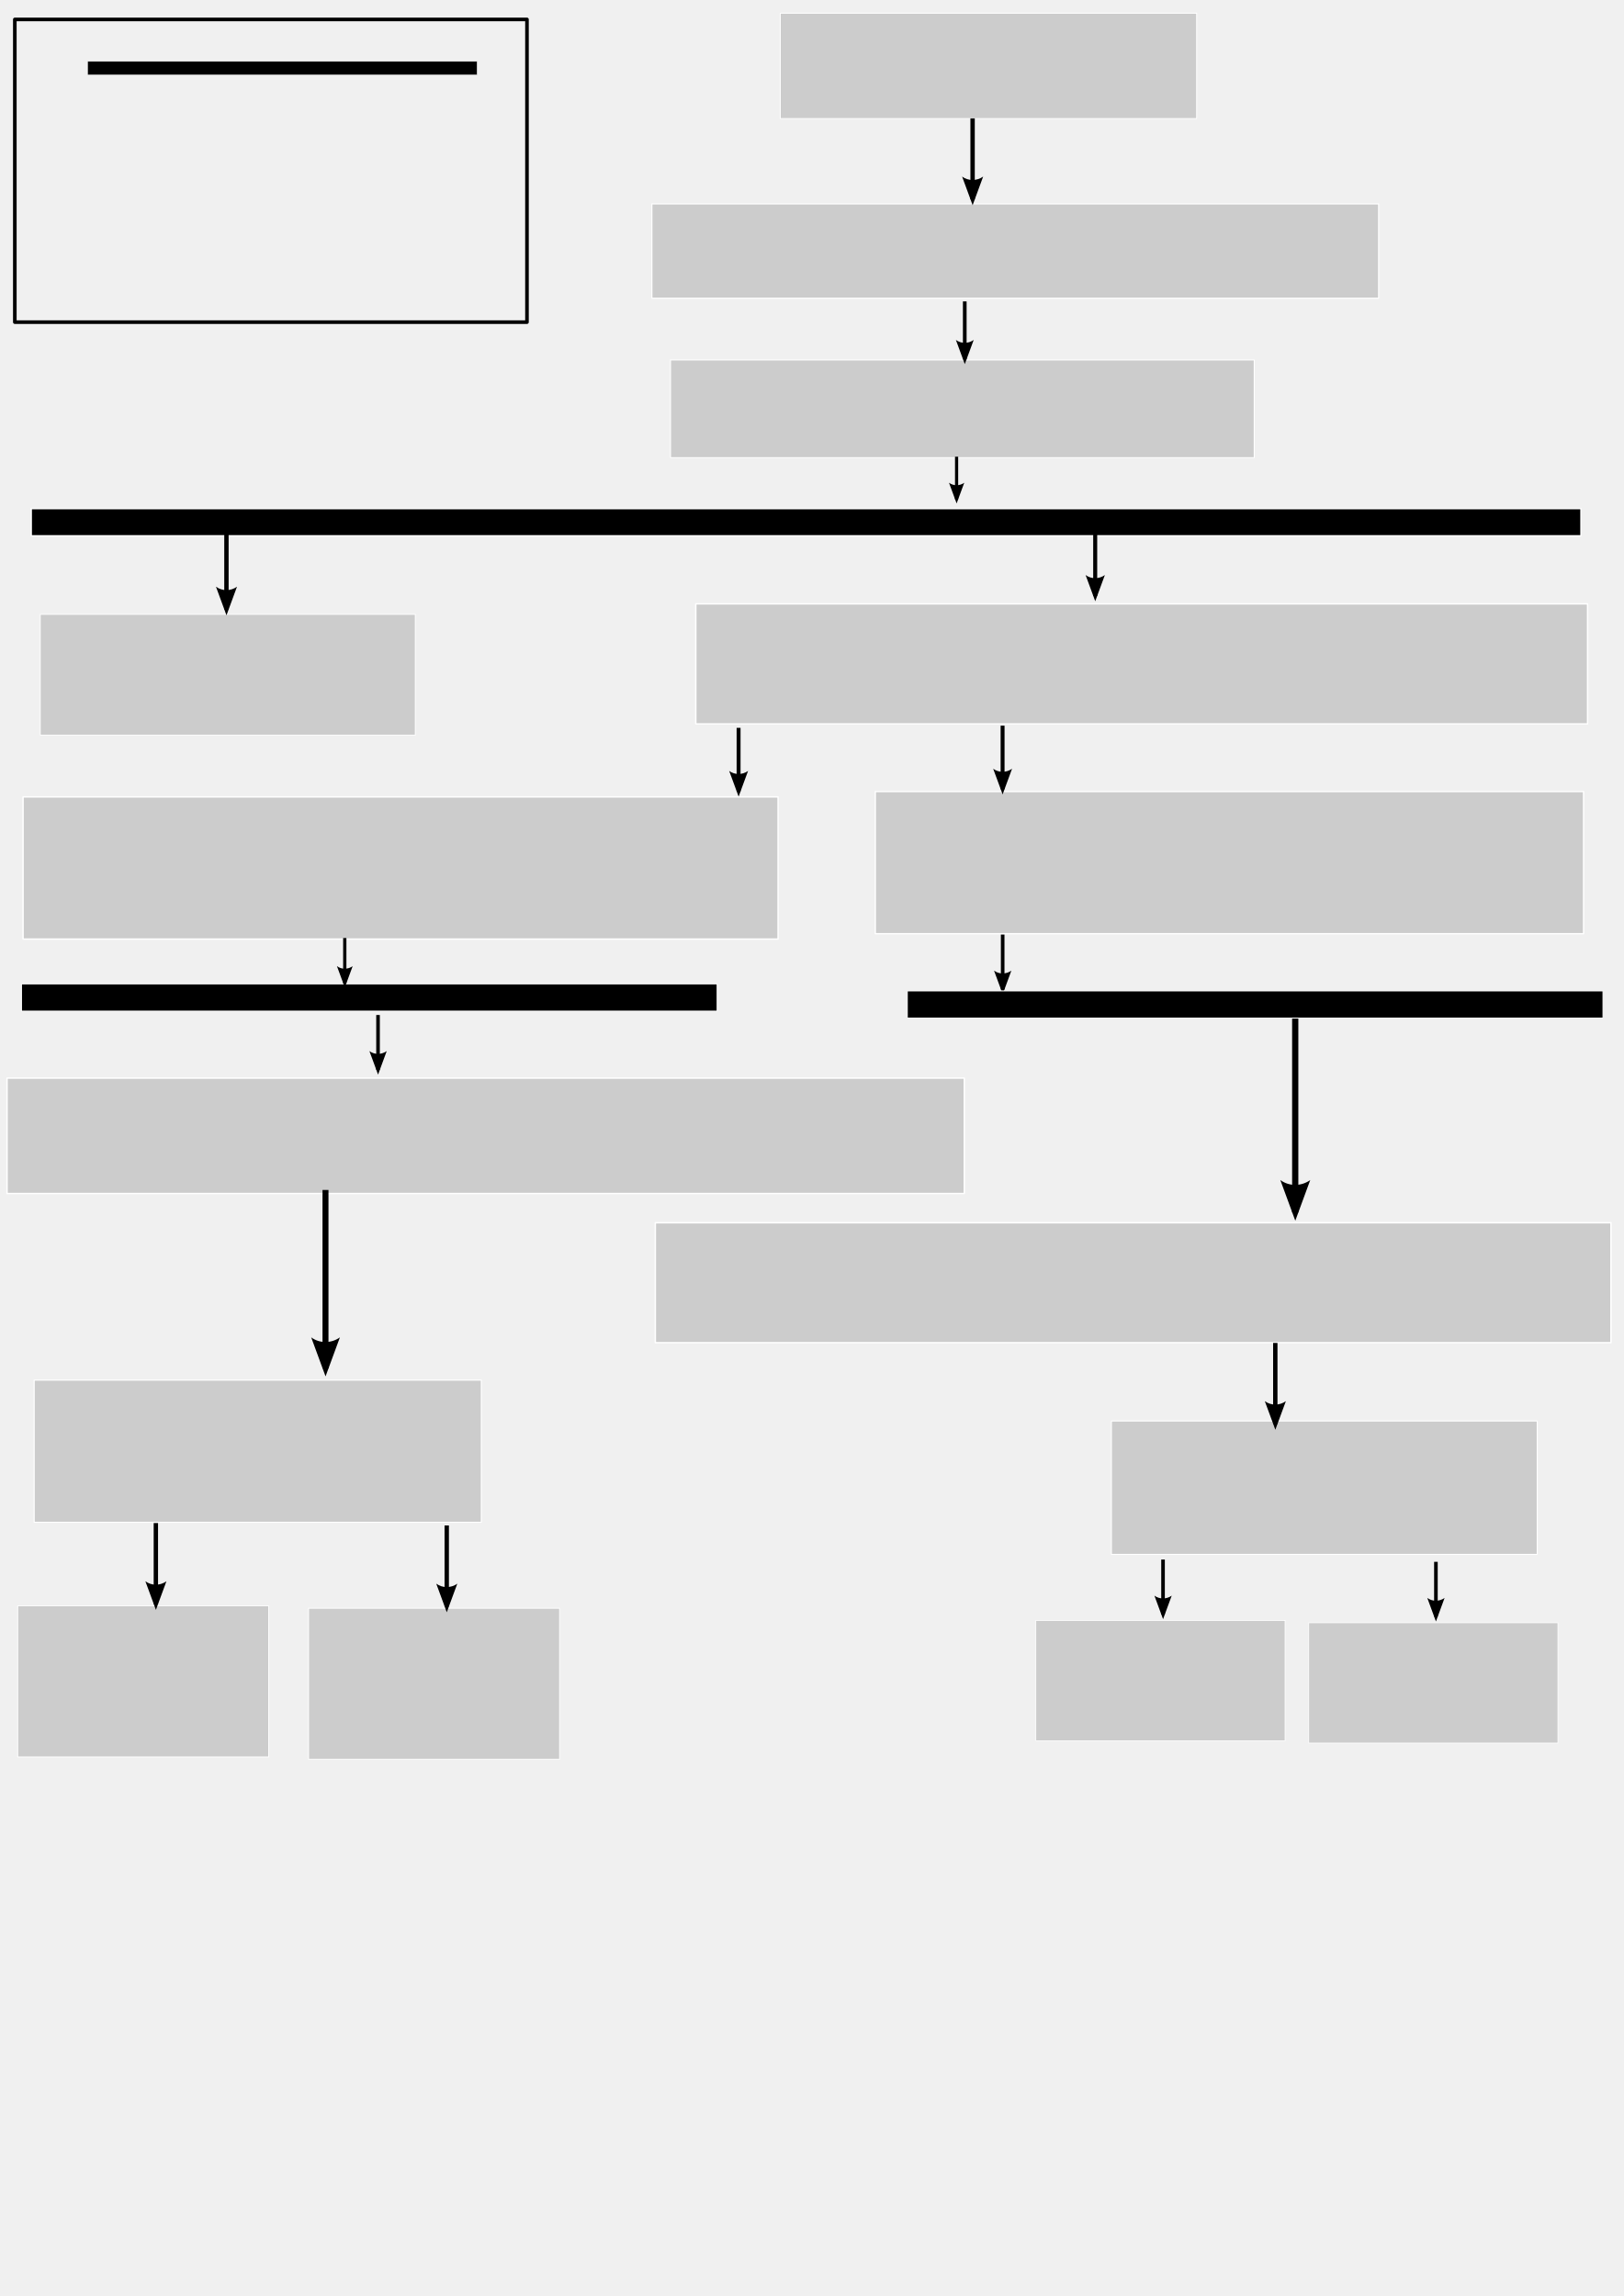
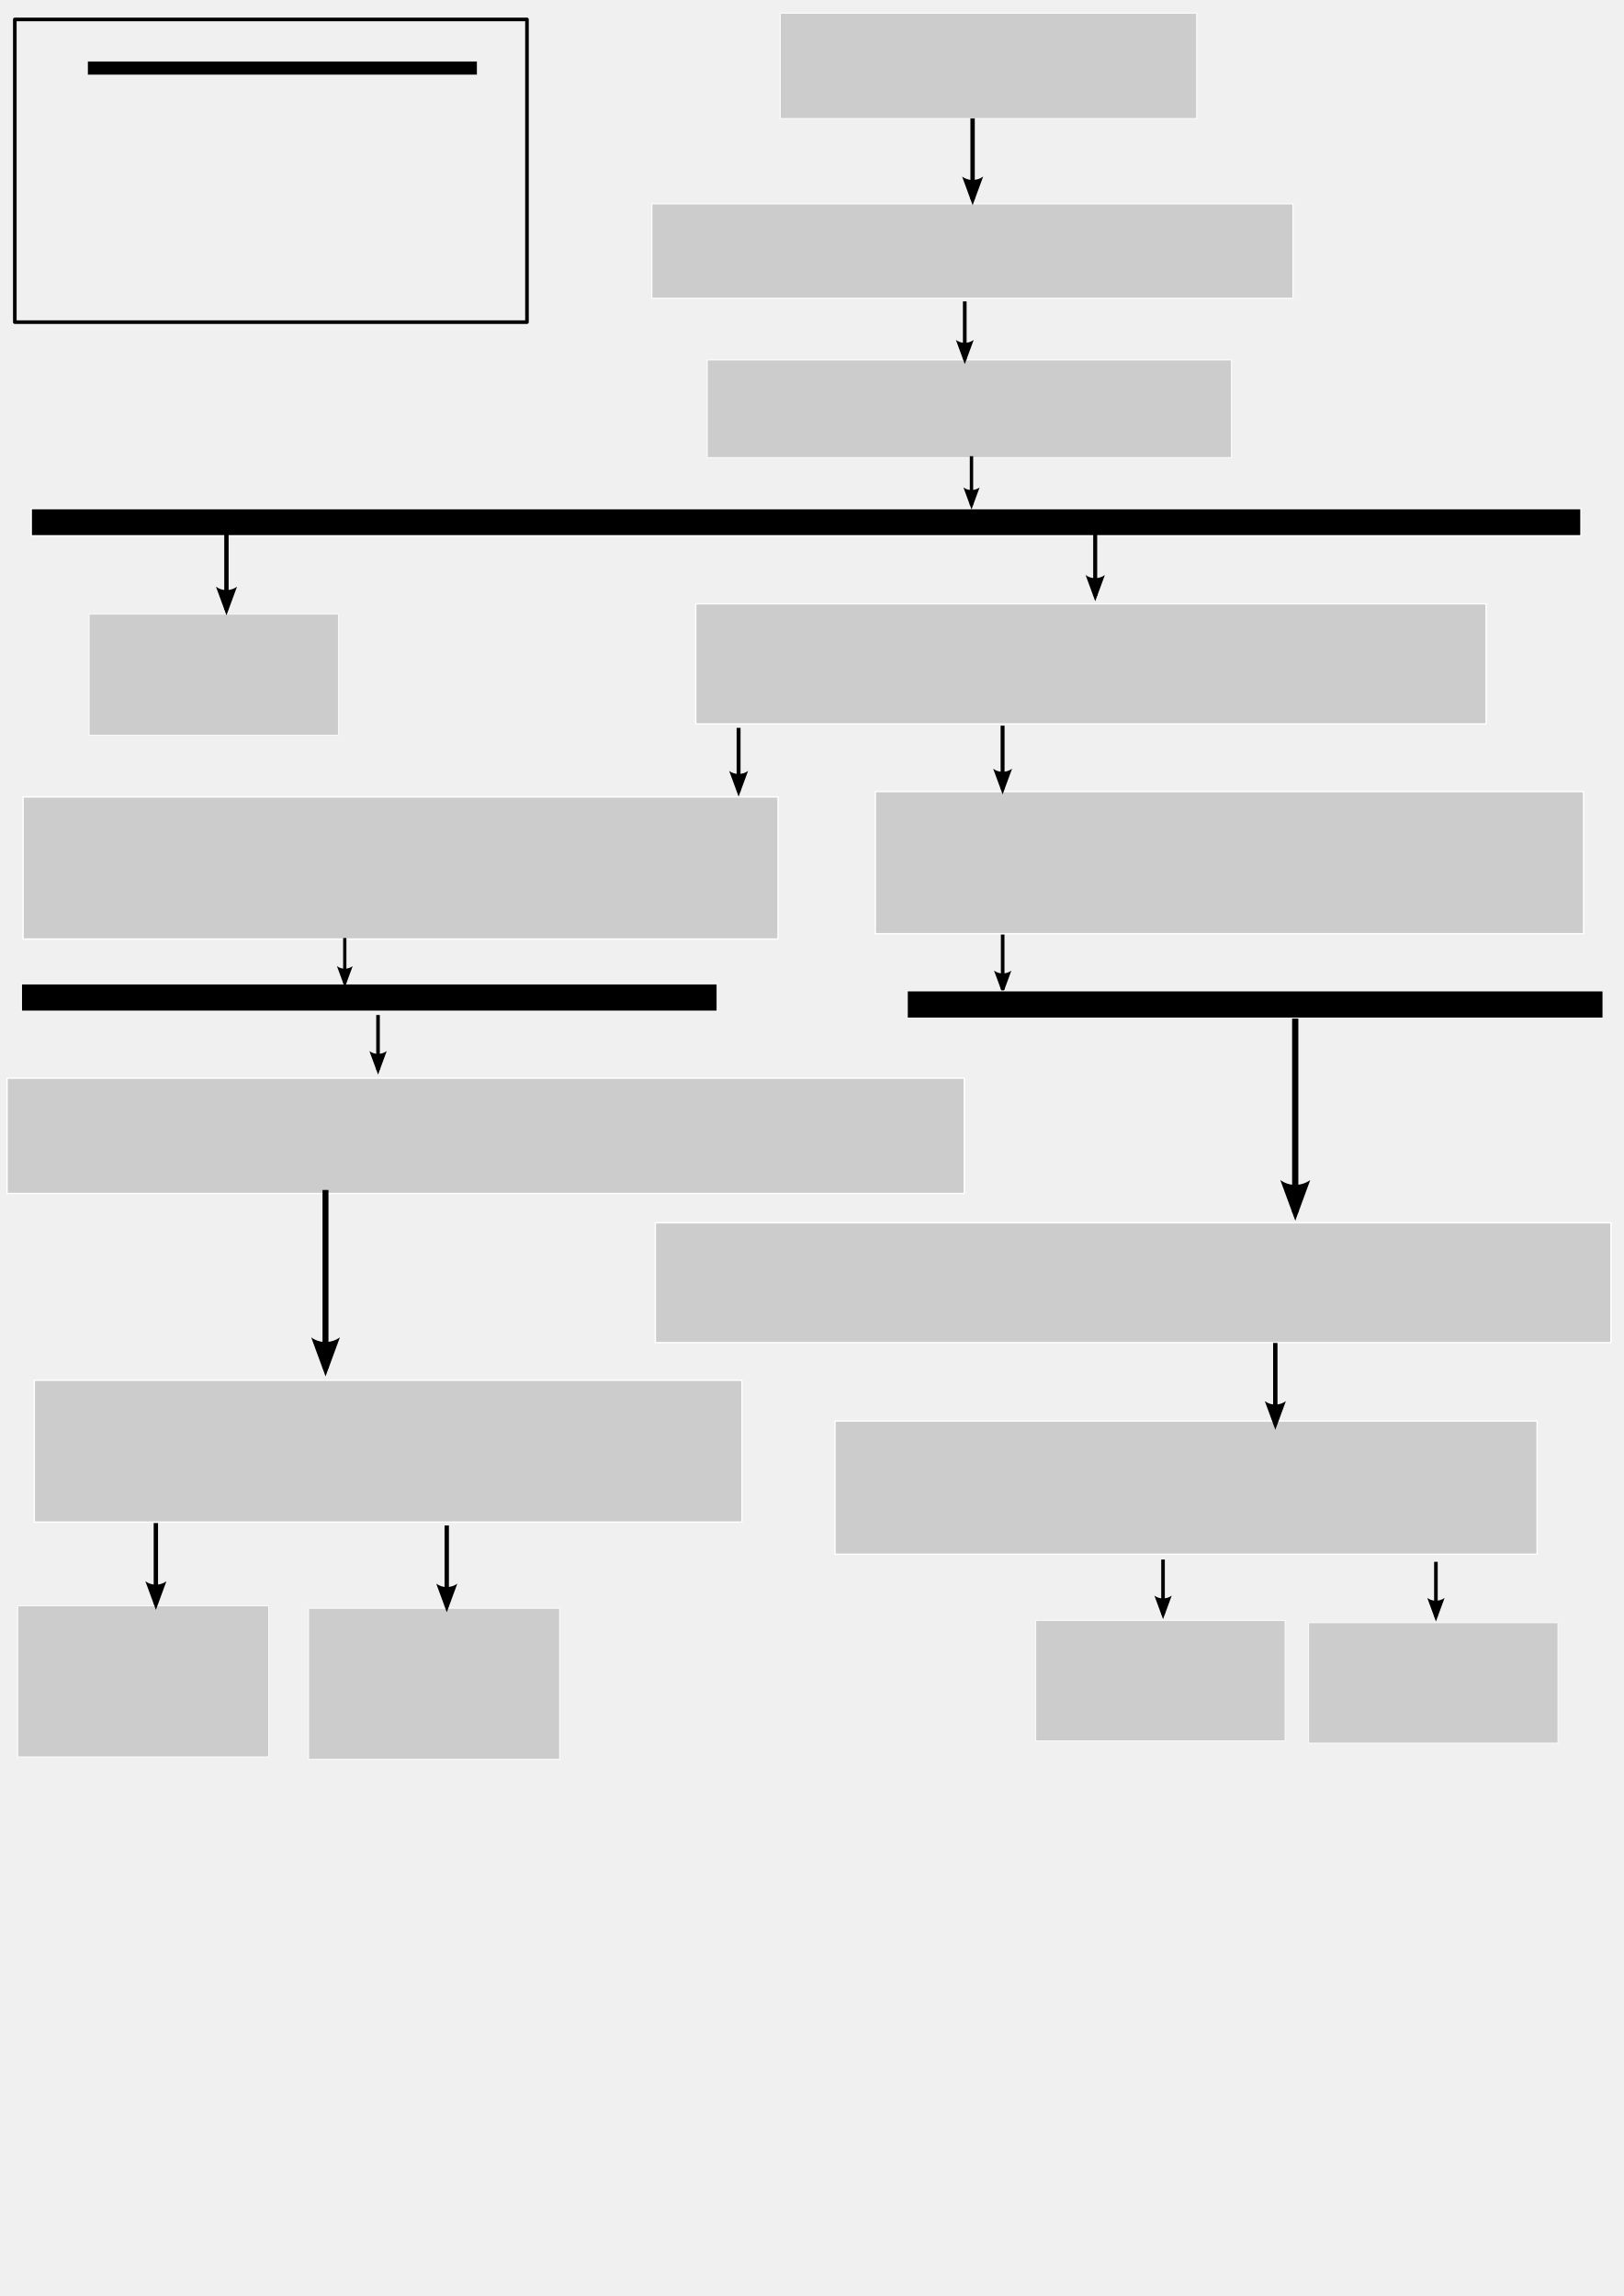
<svg xmlns="http://www.w3.org/2000/svg" version="1.2" width="744.094" height="1052.362" id="svg2">
  <defs id="defs4">
    <marker refX="0" refY="0" orient="auto" id="Arrow2Mend" style="overflow:visible">
      <path d="M 8.719,4.034 -2.207,0.016 8.719,-4.002 c -1.745,2.372 -1.735,5.617 -6e-7,8.035 z" transform="scale(-0.6,-0.6)" id="path4176" style="fill-rule:evenodd;stroke-width:0.625;stroke-linejoin:round" />
    </marker>
    <marker refX="0" refY="0" orient="auto" id="Arrow2Mend-1" style="overflow:visible">
      <path d="M 8.719,4.034 -2.207,0.016 8.719,-4.002 c -1.745,2.372 -1.735,5.617 -6e-7,8.035 z" transform="scale(-0.6,-0.6)" id="path4176-0" style="fill-rule:evenodd;stroke-width:0.625;stroke-linejoin:round" />
    </marker>
    <marker refX="0" refY="0" orient="auto" id="Arrow2Mend-0" style="overflow:visible">
      <path d="M 8.719,4.034 -2.207,0.016 8.719,-4.002 c -1.745,2.372 -1.735,5.617 -6e-7,8.035 z" transform="scale(-0.6,-0.6)" id="path4176-1" style="fill-rule:evenodd;stroke-width:0.625;stroke-linejoin:round" />
    </marker>
    <marker refX="0" refY="0" orient="auto" id="Arrow2Mend-19" style="overflow:visible">
      <path d="M 8.719,4.034 -2.207,0.016 8.719,-4.002 c -1.745,2.372 -1.735,5.617 -6e-7,8.035 z" transform="scale(-0.6,-0.6)" id="path4176-4" style="fill-rule:evenodd;stroke-width:0.625;stroke-linejoin:round" />
    </marker>
    <marker refX="0" refY="0" orient="auto" id="Arrow2Mend-9" style="overflow:visible">
      <path d="M 8.719,4.034 -2.207,0.016 8.719,-4.002 c -1.745,2.372 -1.735,5.617 -6e-7,8.035 z" transform="scale(-0.6,-0.6)" id="path4176-5" style="fill-rule:evenodd;stroke-width:0.625;stroke-linejoin:round" />
    </marker>
    <marker refX="0" refY="0" orient="auto" id="Arrow2Mend-17" style="overflow:visible">
      <path d="M 8.719,4.034 -2.207,0.016 8.719,-4.002 c -1.745,2.372 -1.735,5.617 -6e-7,8.035 z" transform="scale(-0.6,-0.6)" id="path4176-9" style="fill-rule:evenodd;stroke-width:0.625;stroke-linejoin:round" />
    </marker>
    <marker refX="0" refY="0" orient="auto" id="Arrow2Mend-2" style="overflow:visible">
      <path d="M 8.719,4.034 -2.207,0.016 8.719,-4.002 c -1.745,2.372 -1.735,5.617 -6e-7,8.035 z" transform="scale(-0.6,-0.6)" id="path4176-18" style="fill-rule:evenodd;stroke-width:0.625;stroke-linejoin:round" />
    </marker>
    <marker refX="0" refY="0" orient="auto" id="Arrow2Mend-192" style="overflow:visible">
      <path d="M 8.719,4.034 -2.207,0.016 8.719,-4.002 c -1.745,2.372 -1.735,5.617 -6e-7,8.035 z" transform="scale(-0.6,-0.6)" id="path4176-59" style="fill-rule:evenodd;stroke-width:0.625;stroke-linejoin:round" />
    </marker>
    <marker refX="0" refY="0" orient="auto" id="Arrow2Mend-5" style="overflow:visible">
      <path d="M 8.719,4.034 -2.207,0.016 8.719,-4.002 c -1.745,2.372 -1.735,5.617 -6e-7,8.035 z" transform="scale(-0.6,-0.6)" id="path4176-188" style="fill-rule:evenodd;stroke-width:0.625;stroke-linejoin:round" />
    </marker>
    <marker refX="0" refY="0" orient="auto" id="Arrow2Mend-14" style="overflow:visible">
      <path d="M 8.719,4.034 -2.207,0.016 8.719,-4.002 c -1.745,2.372 -1.735,5.617 -6e-7,8.035 z" transform="scale(-0.6,-0.6)" id="path4176-12" style="fill-rule:evenodd;stroke-width:0.625;stroke-linejoin:round" />
    </marker>
    <marker refX="0" refY="0" orient="auto" id="Arrow2Mend-53" style="overflow:visible">
      <path d="M 8.719,4.034 -2.207,0.016 8.719,-4.002 c -1.745,2.372 -1.735,5.617 -6e-7,8.035 z" transform="scale(-0.6,-0.6)" id="path4176-3" style="fill-rule:evenodd;stroke-width:0.625;stroke-linejoin:round" />
    </marker>
    <marker refX="0" refY="0" orient="auto" id="Arrow2Mend-28" style="overflow:visible">
      <path d="M 8.719,4.034 -2.207,0.016 8.719,-4.002 c -1.745,2.372 -1.735,5.617 -6e-7,8.035 z" transform="scale(-0.6,-0.6)" id="path4176-2" style="fill-rule:evenodd;stroke-width:0.625;stroke-linejoin:round" />
    </marker>
    <marker refX="0" refY="0" orient="auto" id="Arrow2Mend-146" style="overflow:visible">
      <path d="M 8.719,4.034 -2.207,0.016 8.719,-4.002 c -1.745,2.372 -1.735,5.617 -6e-7,8.035 z" transform="scale(-0.6,-0.6)" id="path4176-8" style="fill-rule:evenodd;stroke-width:0.625;stroke-linejoin:round" />
    </marker>
    <marker refX="0" refY="0" orient="auto" id="Arrow2Mend-8" style="overflow:visible">
      <path d="M 8.719,4.034 -2.207,0.016 8.719,-4.002 c -1.745,2.372 -1.735,5.617 -6e-7,8.035 z" transform="scale(-0.6,-0.6)" id="path4176-96" style="fill-rule:evenodd;stroke-width:0.625;stroke-linejoin:round" />
    </marker>
    <marker refX="0" refY="0" orient="auto" id="Arrow2Mend-7" style="overflow:visible">
      <path d="M 8.719,4.034 -2.207,0.016 8.719,-4.002 c -1.745,2.372 -1.735,5.617 -6e-7,8.035 z" transform="scale(-0.6,-0.6)" id="path4176-39" style="fill-rule:evenodd;stroke-width:0.625;stroke-linejoin:round" />
    </marker>
    <marker refX="0" refY="0" orient="auto" id="Arrow2Mend-77" style="overflow:visible">
      <path d="M 8.719,4.034 -2.207,0.016 8.719,-4.002 c -1.745,2.372 -1.735,5.617 -6e-7,8.035 z" transform="scale(-0.6,-0.6)" id="path4176-6" style="fill-rule:evenodd;stroke-width:0.625;stroke-linejoin:round" />
    </marker>
    <marker refX="0" refY="0" orient="auto" id="Arrow2Mend-00" style="overflow:visible">
      <path d="M 8.719,4.034 -2.207,0.016 8.719,-4.002 c -1.745,2.372 -1.735,5.617 -6e-7,8.035 z" transform="scale(-0.6,-0.6)" id="path4176-91" style="fill-rule:evenodd;stroke-width:0.625;stroke-linejoin:round" />
    </marker>
    <marker refX="0" refY="0" orient="auto" id="Arrow2Mend-57" style="overflow:visible">
      <path d="M 8.719,4.034 -2.207,0.016 8.719,-4.002 c -1.745,2.372 -1.735,5.617 -6e-7,8.035 z" transform="scale(-0.6,-0.6)" id="path4176-37" style="fill-rule:evenodd;stroke-width:0.625;stroke-linejoin:round" />
    </marker>
    <marker refX="0" refY="0" orient="auto" id="Arrow2Mend-15" style="overflow:visible">
      <path d="M 8.719,4.034 -2.207,0.016 8.719,-4.002 c -1.745,2.372 -1.735,5.617 -6e-7,8.035 z" transform="scale(-0.6,-0.6)" id="path4176-99" style="fill-rule:evenodd;stroke-width:0.625;stroke-linejoin:round" />
    </marker>
    <marker refX="0" refY="0" orient="auto" id="Arrow2Mend-01" style="overflow:visible">
      <path d="M 8.719,4.034 -2.207,0.016 8.719,-4.002 c -1.745,2.372 -1.735,5.617 -6e-7,8.035 z" transform="scale(-0.6,-0.6)" id="path4176-53" style="fill-rule:evenodd;stroke-width:0.625;stroke-linejoin:round" />
    </marker>
  </defs>
  <rect style="fill:#cccccc;fill-opacity:1;stroke:#ffffff;stroke-width:0.411;stroke-linecap:butt;stroke-linejoin:round;stroke-miterlimit:17.4;stroke-opacity:1;stroke-dasharray:none;stroke-dashoffset:0" id="rect2985" y="6.054" x="357.591" ry="0" height="48.286" width="190.805" />
-   <rect style="fill:#cccccc;fill-opacity:1;stroke:#ffffff;stroke-width:0.513;stroke-linecap:butt;stroke-linejoin:round;stroke-miterlimit:17.4;stroke-opacity:1;stroke-dasharray:none;stroke-dashoffset:0" id="rect2985-7" y="93.443" x="298.741" ry="0" height="43.242" width="333.05" />
-   <rect style="fill:#cccccc;fill-opacity:1;stroke:#ffffff;stroke-width:0.641;stroke-linecap:butt;stroke-linejoin:round;stroke-miterlimit:17.4;stroke-opacity:1;stroke-dasharray:none;stroke-dashoffset:0" id="rect2985-0" y="276.785" x="318.868" ry="0" height="55.005" width="408.664" />
+   <rect style="fill:#cccccc;fill-opacity:1;stroke:#ffffff;stroke-width:0.482;stroke-linecap:butt;stroke-linejoin:round;stroke-miterlimit:17.4;stroke-opacity:1;stroke-dasharray:none;stroke-dashoffset:0" id="rect2985-7" y="93.427" x="298.726" ry="0" height="43.273" width="293.777" />
+   <rect style="fill:#cccccc;fill-opacity:1;stroke:#ffffff;stroke-width:0.604;stroke-linecap:butt;stroke-linejoin:round;stroke-miterlimit:17.4;stroke-opacity:1;stroke-dasharray:none;stroke-dashoffset:0" id="rect2985-0" y="276.767" x="318.849" ry="0" height="55.042" width="362.179" />
  <rect style="fill:#cccccc;fill-opacity:1;stroke:#ffffff;stroke-width:0.652;stroke-linecap:butt;stroke-linejoin:round;stroke-miterlimit:17.4;stroke-opacity:1;stroke-dasharray:none;stroke-dashoffset:0" id="rect2985-5" y="494.155" x="3.231" ry="0" height="52.893" width="438.669" />
  <rect style="fill:#cccccc;fill-opacity:1;stroke:#ffffff;stroke-width:0.664;stroke-linecap:butt;stroke-linejoin:round;stroke-miterlimit:17.4;stroke-opacity:1;stroke-dasharray:none;stroke-dashoffset:0" id="rect2985-54" y="560.446" x="300.314" ry="0" height="54.966" width="437.948" />
  <rect style="fill:#cccccc;fill-opacity:1;stroke:#ffffff;stroke-width:0.622;stroke-linecap:butt;stroke-linejoin:round;stroke-miterlimit:17.4;stroke-opacity:1;stroke-dasharray:none;stroke-dashoffset:0" id="rect2985-3" y="362.807" x="401.128" ry="0" height="65.164" width="324.571" />
-   <rect style="fill:#cccccc;fill-opacity:1;stroke:#ffffff;stroke-width:0.494;stroke-linecap:butt;stroke-linejoin:round;stroke-miterlimit:17.4;stroke-opacity:1;stroke-dasharray:none;stroke-dashoffset:0" id="rect2985-9" y="632.57" x="15.656" ry="0" height="65.147" width="204.916" />
-   <rect style="fill:#cccccc;fill-opacity:1;stroke:#ffffff;stroke-width:0.467;stroke-linecap:butt;stroke-linejoin:round;stroke-miterlimit:17.4;stroke-opacity:1;stroke-dasharray:none;stroke-dashoffset:0" id="rect2985-1" y="651.297" x="509.326" ry="0" height="61.149" width="195.132" />
+   <rect style="fill:#cccccc;fill-opacity:1;stroke:#ffffff;stroke-width:0.621;stroke-linecap:butt;stroke-linejoin:round;stroke-miterlimit:17.4;stroke-opacity:1;stroke-dasharray:none;stroke-dashoffset:0" id="rect2985-9" y="632.633" x="15.719" ry="0" height="65.02" width="324.303" />
+   <rect style="fill:#cccccc;fill-opacity:1;stroke:#ffffff;stroke-width:0.599;stroke-linecap:butt;stroke-linejoin:round;stroke-miterlimit:17.4;stroke-opacity:1;stroke-dasharray:none;stroke-dashoffset:0" id="rect2985-1" y="651.363" x="382.66" ry="0" height="61.017" width="321.733" />
  <rect style="fill:#cccccc;fill-opacity:1;stroke:#ffffff;stroke-width:0.382;stroke-linecap:butt;stroke-linejoin:round;stroke-miterlimit:17.4;stroke-opacity:1;stroke-dasharray:none;stroke-dashoffset:0" id="rect2985-17" y="736.023" x="8.118" ry="0" height="69.247" width="115.012" />
-   <rect style="fill:#cccccc;fill-opacity:1;stroke:#ffffff;stroke-width:0.417;stroke-linecap:butt;stroke-linejoin:round;stroke-miterlimit:17.4;stroke-opacity:1;stroke-dasharray:none;stroke-dashoffset:0" id="rect2985-4" y="281.56" x="18.446" ry="0" height="55.363" width="171.871" />
+   <rect style="fill:#cccccc;fill-opacity:1;stroke:#ffffff;stroke-width:0.34;stroke-linecap:butt;stroke-linejoin:round;stroke-miterlimit:17.4;stroke-opacity:1;stroke-dasharray:none;stroke-dashoffset:0" id="rect2985-4" y="281.522" x="40.866" ry="0" height="55.44" width="114.197" />
  <rect style="fill:#cccccc;fill-opacity:1;stroke:#ffffff;stroke-width:0.34;stroke-linecap:butt;stroke-linejoin:round;stroke-miterlimit:17.4;stroke-opacity:1;stroke-dasharray:none;stroke-dashoffset:0" id="rect2985-2" y="743.769" x="599.737" ry="0" height="55.164" width="114.218" />
  <flowRoot style="font-size:40px;font-style:normal;font-weight:normal;line-height:125%;letter-spacing:0px;word-spacing:0px;fill:#000000;fill-opacity:1;stroke:#ffffff;font-family:Sans" xml:space="preserve" id="flowRoot3068" transform="translate(-45.01258,-45.16484)">
    <flowRegion id="flowRegion3070">
      <rect style="stroke:#ffffff" id="rect3072" y="49.094" x="422.143" height="52.143" width="282.857" />
    </flowRegion>
    <flowPara id="flowPara3074">MyApp</flowPara>
  </flowRoot>
  <flowRoot style="font-size:40px;font-style:normal;font-weight:normal;line-height:125%;letter-spacing:0px;word-spacing:0px;fill:#000000;fill-opacity:1;stroke:none;font-family:Sans" xml:space="preserve" id="flowRoot3076" transform="translate(0,308.2677)">
    <flowRegion id="flowRegion3078">
      <rect id="rect3080" y="210.523" x="448.571" height="42.857" width="218.571" />
    </flowRegion>
    <flowPara id="flowPara3082">MySequencer</flowPara>
  </flowRoot>
  <flowRoot style="font-size:40px;font-style:normal;font-weight:normal;line-height:125%;letter-spacing:0px;word-spacing:0px;fill:#000000;fill-opacity:1;stroke:none;font-family:Sans" xml:space="preserve" id="flowRoot3084" transform="translate(0,308.2677)">
    <flowRegion id="flowRegion3086">
      <rect id="rect3088" y="204.809" x="405.714" height="47.857" width="266.429" />
    </flowRegion>
    <flowPara id="flowPara3090" />
  </flowRoot>
  <flowRoot style="font-size:40px;font-style:normal;font-weight:normal;line-height:125%;letter-spacing:0px;word-spacing:0px;fill:#000000;fill-opacity:1;stroke:none;font-family:Sans" xml:space="preserve" id="flowRoot3092" transform="translate(0,308.2677)">
    <flowRegion id="flowRegion3094">
      <rect id="rect3096" y="203.38" x="402.143" height="42.143" width="295" />
    </flowRegion>
    <flowPara id="flowPara3098">My</flowPara>
  </flowRoot>
-   <flowRoot style="font-size:40px;font-style:normal;font-weight:normal;line-height:125%;letter-spacing:0px;word-spacing:0px;fill:#000000;fill-opacity:1;stroke:#ffffff;font-family:Sans" xml:space="preserve" id="flowRoot3068-1" transform="translate(-113.9774,37.79353)">
+   <flowRoot style="font-size:40px;font-style:normal;font-weight:normal;line-height:125%;letter-spacing:0px;word-spacing:0px;fill:#000000;fill-opacity:1;stroke:#ffffff;font-family:Sans" xml:space="preserve" id="flowRoot3068-1" transform="translate(-117.9774,37.79353)">
    <flowRegion id="flowRegion3070-3">
      <rect style="stroke:#ffffff" id="rect3072-8" y="49.094" x="422.143" height="55.351" width="403.173" />
    </flowRegion>
-     <flowPara id="flowPara3074-9">MainSequencer</flowPara>
-   </flowRoot>
-   <rect style="fill:#cccccc;fill-opacity:1;stroke:#ffffff;stroke-width:0.468;stroke-linecap:butt;stroke-linejoin:round;stroke-miterlimit:17.4;stroke-opacity:1;stroke-dasharray:none;stroke-dashoffset:0" id="rect2985-7-8" y="164.969" x="307.267" ry="0" height="44.8" width="267.505" />
-   <flowRoot style="font-size:40px;font-style:normal;font-weight:normal;line-height:125%;letter-spacing:0px;word-spacing:0px;fill:#000000;fill-opacity:1;stroke:#ffffff;font-family:Sans" xml:space="preserve" id="flowRoot3068-1-8" transform="translate(-95.80436,110.4527)">
+     <flowPara id="flowPara3074-9">TopSequencer</flowPara>
+   </flowRoot>
+   <rect style="fill:#cccccc;fill-opacity:1;stroke:#ffffff;stroke-width:0.444;stroke-linecap:butt;stroke-linejoin:round;stroke-miterlimit:17.4;stroke-opacity:1;stroke-dasharray:none;stroke-dashoffset:0" id="rect2985-7-8" y="164.957" x="324.099" ry="0" height="44.825" width="240.258" />
+   <flowRoot style="font-size:40px;font-style:normal;font-weight:normal;line-height:125%;letter-spacing:0px;word-spacing:0px;fill:#000000;fill-opacity:1;stroke:#ffffff;font-family:Sans" xml:space="preserve" id="flowRoot3068-1-8" transform="translate(-85.80436,110.4527)">
    <flowRegion id="flowRegion3070-3-4">
      <rect style="stroke:#ffffff" id="rect3072-8-2" y="49.094" x="422.143" height="52.143" width="282.857" />
    </flowRegion>
-     <flowPara id="flowPara3074-9-9">MainMission</flowPara>
-   </flowRoot>
-   <flowRoot style="font-size:40px;font-style:normal;font-weight:normal;line-height:125%;letter-spacing:0px;word-spacing:0px;fill:#000000;fill-opacity:1;stroke:#ffffff;font-family:Sans" xml:space="preserve" id="flowRoot3068-1-8-2" transform="translate(-100.5012,237.6036)">
+     <flowPara id="flowPara3074-9-9">TopMission</flowPara>
+   </flowRoot>
+   <flowRoot style="font-size:40px;font-style:normal;font-weight:normal;line-height:125%;letter-spacing:0px;word-spacing:0px;fill:#000000;fill-opacity:1;stroke:#ffffff;font-family:Sans" xml:space="preserve" id="flowRoot3068-1-8-2" transform="translate(-94.50125,231.6036)">
    <flowRegion id="flowRegion3070-3-4-7">
      <rect style="stroke:#ffffff" id="rect3072-8-2-0" y="49.094" x="422.143" height="62.143" width="462.857" />
    </flowRegion>
-     <flowPara style="font-size:32px;stroke:#ffffff" id="flowPara3074-9-9-0">NestedMissionSequencer</flowPara>
+     <flowPara style="font-size:32px;stroke:#ffffff" id="flowPara3074-9-9-0">MidMissionSequencer</flowPara>
  </flowRoot>
  <flowRoot style="font-size:40px;font-style:normal;font-weight:normal;line-height:125%;letter-spacing:0px;word-spacing:0px;fill:#000000;fill-opacity:1;stroke:#ffffff;font-family:Sans" xml:space="preserve" id="flowRoot3068-1-8-2-1" transform="matrix(1.000824,0,0,1,-414.9095,451.0576)">
    <flowRegion id="flowRegion3070-3-4-7-1">
      <rect style="stroke:#ffffff" id="rect3072-8-2-0-2" y="49.094" x="422.143" height="66.429" width="531.429" />
    </flowRegion>
-     <flowPara style="font-size:32px;stroke:#ffffff" id="flowPara3074-9-9-0-3">NestedMissionSequencerA</flowPara>
-   </flowRoot>
-   <flowRoot style="font-size:40px;font-style:normal;font-weight:normal;line-height:125%;letter-spacing:0px;word-spacing:0px;fill:#000000;fill-opacity:1;stroke:#ffffff;font-family:Sans" xml:space="preserve" id="flowRoot3068-1-8-2-4" transform="translate(-110.0198,517.5812)">
+     <flowPara style="font-size:32px;stroke:#ffffff" id="flowPara3074-9-9-0-3">BottomMissionSequencerA</flowPara>
+   </flowRoot>
+   <flowRoot style="font-size:40px;font-style:normal;font-weight:normal;line-height:125%;letter-spacing:0px;word-spacing:0px;fill:#000000;fill-opacity:1;stroke:#ffffff;font-family:Sans" xml:space="preserve" id="flowRoot3068-1-8-2-4" transform="translate(-116.0198,515.5812)">
    <flowRegion id="flowRegion3070-3-4-7-4">
      <rect style="stroke:#ffffff" id="rect3072-8-2-0-24" y="49.094" x="422.143" height="62.143" width="462.857" />
    </flowRegion>
-     <flowPara style="font-size:32px;stroke:#ffffff" id="flowPara3074-9-9-0-1">NestedMissionSequencerB</flowPara>
-   </flowRoot>
-   <flowRoot style="font-size:40px;font-style:normal;font-weight:normal;line-height:125%;letter-spacing:0px;word-spacing:0px;fill:#000000;fill-opacity:1;stroke:#ffffff;font-family:Sans" xml:space="preserve" id="flowRoot3068-1-8-7" transform="matrix(1.028485,0,0,1,-41.95545,319.6573)">
+     <flowPara style="font-size:32px;stroke:#ffffff" id="flowPara3074-9-9-0-1">BottomMissionSequencerB</flowPara>
+   </flowRoot>
+   <flowRoot style="font-size:40px;font-style:normal;font-weight:normal;line-height:125%;letter-spacing:0px;word-spacing:0px;fill:#000000;fill-opacity:1;stroke:#ffffff;font-family:Sans" xml:space="preserve" id="flowRoot3068-1-8-7" transform="matrix(1.028485,0,0,1,-8.267025,319.6573)">
    <flowRegion id="flowRegion3070-3-4-8">
      <rect style="stroke:#ffffff" id="rect3072-8-2-7" y="49.897" x="433.061" height="52.143" width="335.89" />
    </flowRegion>
-     <flowPara id="flowPara3074-9-9-9">NestedMissionB</flowPara>
-   </flowRoot>
-   <flowRoot style="font-size:40px;font-style:normal;font-weight:normal;line-height:125%;letter-spacing:0px;word-spacing:0px;fill:#000000;fill-opacity:1;stroke:#ffffff;font-family:Sans" xml:space="preserve" id="flowRoot3068-1-8-1" transform="translate(-398.9929,588.8543)">
+     <flowPara id="flowPara3074-9-9-9">MidMissionB</flowPara>
+   </flowRoot>
+   <flowRoot style="font-size:40px;font-style:normal;font-weight:normal;line-height:125%;letter-spacing:0px;word-spacing:0px;fill:#000000;fill-opacity:1;stroke:#ffffff;font-family:Sans" xml:space="preserve" id="flowRoot3068-1-8-1" transform="translate(-408.9929,588.8543)">
    <flowRegion id="flowRegion3070-3-4-88">
-       <rect style="stroke:#ffffff" id="rect3072-8-2-72" y="49.094" x="422.143" height="52.143" width="282.857" />
-     </flowRegion>
-     <flowPara id="flowPara3074-9-9-90">MissionA</flowPara>
-   </flowRoot>
-   <flowRoot style="font-size:40px;font-style:normal;font-weight:normal;line-height:125%;letter-spacing:0px;word-spacing:0px;fill:#000000;fill-opacity:1;stroke:#ffffff;font-family:Sans" xml:space="preserve" id="flowRoot3068-1-8-20" transform="translate(100.4664,605.3495)">
+       <rect style="stroke:#ffffff" id="rect3072-8-2-72" y="49.094" x="422.143" height="50.539" width="339.807" />
+     </flowRegion>
+     <flowPara id="flowPara3074-9-9-90">BottomMissionA</flowPara>
+   </flowRoot>
+   <flowRoot style="font-size:40px;font-style:normal;font-weight:normal;line-height:125%;letter-spacing:0px;word-spacing:0px;fill:#000000;fill-opacity:1;stroke:#ffffff;font-family:Sans" xml:space="preserve" id="flowRoot3068-1-8-20" transform="translate(-39.90198,606.9537)">
    <flowRegion id="flowRegion3070-3-4-0">
-       <rect style="stroke:#ffffff" id="rect3072-8-2-1" y="49.094" x="422.143" height="52.143" width="282.857" />
-     </flowRegion>
-     <flowPara id="flowPara3074-9-9-6">MissionB</flowPara>
+       <rect style="stroke:#ffffff" id="rect3072-8-2-1" y="49.094" x="422.143" height="52.143" width="345.421" />
+     </flowRegion>
+     <flowPara id="flowPara3074-9-9-6">BottomMissionB</flowPara>
  </flowRoot>
  <flowRoot style="font-size:40px;font-style:normal;font-weight:normal;line-height:125%;letter-spacing:0px;word-spacing:0px;fill:#000000;fill-opacity:1;stroke:#ffffff;font-family:Sans" xml:space="preserve" id="flowRoot3068-1-8-7-2" transform="translate(-400.64,696.5807)">
    <flowRegion id="flowRegion3070-3-4-8-2">
      <rect style="stroke:#ffffff" id="rect3072-8-2-7-0" y="49.094" x="422.143" height="52.143" width="282.857" />
    </flowRegion>
    <flowPara id="flowPara3074-9-9-9-2">MT2</flowPara>
  </flowRoot>
  <flowRoot style="font-size:40px;font-style:normal;font-weight:normal;line-height:125%;letter-spacing:0px;word-spacing:0px;fill:#000000;fill-opacity:1;stroke:#ffffff;font-family:Sans" xml:space="preserve" id="flowRoot3068-1-8-7-3" transform="translate(-363.6478,234.8663)">
    <flowRegion id="flowRegion3070-3-4-8-1">
      <rect style="stroke:#ffffff" id="rect3072-8-2-7-5" y="49.094" x="422.143" height="52.143" width="282.857" />
    </flowRegion>
    <flowPara id="flowPara3074-9-9-9-6">MT1</flowPara>
    <flowPara id="flowPara3351" />
  </flowRoot>
  <flowRoot style="font-size:40px;font-style:normal;font-weight:normal;line-height:125%;letter-spacing:0px;word-spacing:0px;fill:#000000;fill-opacity:1;stroke:#ffffff;font-family:Sans" xml:space="preserve" id="flowRoot3068-1-8-7-38" transform="translate(183.2409,697.6084)">
    <flowRegion id="flowRegion3070-3-4-8-0">
      <rect style="stroke:#ffffff" id="rect3072-8-2-7-00" y="49.094" x="422.143" height="52.143" width="282.857" />
    </flowRegion>
    <flowPara id="flowPara3074-9-9-9-4">APEH</flowPara>
  </flowRoot>
  <rect style="fill:#000000;fill-opacity:1;stroke:#ffffff;stroke-width:0.642;stroke-linecap:butt;stroke-linejoin:round;stroke-miterlimit:17.4;stroke-opacity:1;stroke-dasharray:none;stroke-dashoffset:0" id="rect3349" y="233.121" x="14.317" height="12.474" width="710.196" />
  <path style="fill:none;stroke:#000000;stroke-width:2;stroke-linecap:butt;stroke-linejoin:miter;stroke-miterlimit:4;stroke-opacity:1;stroke-dasharray:none;marker-end:url(#Arrow2Mend)" id="path4589" d="m 445.71,54.255 0,37.143" />
  <path style="fill:none;stroke:#000000;stroke-width:1.69;stroke-linecap:butt;stroke-linejoin:miter;stroke-miterlimit:4;stroke-opacity:1;stroke-dasharray:none;marker-end:url(#Arrow2Mend)" id="path4589-4" d="m 442.119,138.145 0,26.51" />
-   <path style="fill:none;stroke:#000000;stroke-width:1.45;stroke-linecap:butt;stroke-linejoin:miter;stroke-miterlimit:4;stroke-opacity:1;stroke-dasharray:none;marker-end:url(#Arrow2Mend)" id="path4589-7" d="m 438.38,209.332 0,19.513" />
+   <path style="fill:none;stroke:#000000;stroke-width:1.54;stroke-linecap:butt;stroke-linejoin:miter;stroke-miterlimit:4;stroke-opacity:1;stroke-dasharray:none;marker-end:url(#Arrow2Mend)" id="path4589-7" d="m 445.201,209.093 0,22.371" />
  <path style="fill:none;stroke:#000000;stroke-width:2.844;stroke-linecap:butt;stroke-linejoin:miter;stroke-miterlimit:4;stroke-opacity:1;stroke-dasharray:none;marker-end:url(#Arrow2Mend)" id="path4589-3" d="m 593.564,466.77 0,88.974" />
  <path style="fill:none;stroke:#000000;stroke-width:1.831;stroke-linecap:butt;stroke-linejoin:miter;stroke-miterlimit:4;stroke-opacity:1;stroke-dasharray:none;marker-end:url(#Arrow2Mend)" id="path4589-6" d="m 501.895,242.683 0,30.465" />
  <path style="fill:none;stroke:#000000;stroke-width:1.795;stroke-linecap:butt;stroke-linejoin:miter;stroke-miterlimit:4;stroke-opacity:1;stroke-dasharray:none;marker-end:url(#Arrow2Mend)" id="path4589-8" d="m 459.454,332.604 0,29.132" />
  <path style="fill:none;stroke:#000000;stroke-width:2;stroke-linecap:butt;stroke-linejoin:miter;stroke-miterlimit:4;stroke-opacity:1;stroke-dasharray:none;marker-end:url(#Arrow2Mend)" id="path4589-34" d="m 71.427,698.088 0,37.143" />
  <path style="fill:none;stroke:#000000;stroke-width:2;stroke-linecap:butt;stroke-linejoin:miter;stroke-miterlimit:4;stroke-opacity:1;stroke-dasharray:none;marker-end:url(#Arrow2Mend)" id="path4589-465" d="m 103.77,242.232 0,37.143" />
  <path style="fill:none;stroke:#000000;stroke-width:1.646;stroke-linecap:butt;stroke-linejoin:miter;stroke-miterlimit:4;stroke-opacity:1;stroke-dasharray:none;marker-end:url(#Arrow2Mend)" id="path4589-49" d="m 459.494,428.349 0,25.152" />
  <rect style="fill:#000000;fill-opacity:1;stroke:#ffffff;stroke-width:0.228;stroke-linecap:butt;stroke-linejoin:round;stroke-miterlimit:17.4;stroke-opacity:1;stroke-dasharray:none;stroke-dashoffset:0" id="rect3349-8" y="28.104" x="40.098" height="6.253" width="178.559" />
  <flowRoot style="font-size:20px;font-style:normal;font-weight:normal;line-height:125%;letter-spacing:0px;word-spacing:0px;fill:#000000;fill-opacity:1;stroke:none;font-family:Sans" xml:space="preserve" id="flowRoot4925" transform="translate(-827.2569,-20.91483)">
    <flowRegion id="flowRegion4927">
      <rect id="rect4929" y="69.313" x="864.691" height="132.33" width="181.827" />
    </flowRegion>
    <flowPara id="flowPara4931">Indicates that the objects below the bar run in parallel</flowPara>
  </flowRoot>
  <rect style="fill:none;stroke:#000000;stroke-width:1.648;stroke-linecap:butt;stroke-linejoin:round;stroke-miterlimit:4;stroke-opacity:1;stroke-dasharray:none;stroke-dashoffset:0" id="rect4933" y="8.907" x="6.79" height="138.743" width="234.708" />
  <path style="fill:none;stroke:#000000;stroke-width:2;stroke-linecap:butt;stroke-linejoin:miter;stroke-miterlimit:4;stroke-opacity:1;stroke-dasharray:none;marker-end:url(#Arrow2Mend)" id="path4589-465-1" d="m 584.431,615.536 0,37.143" />
  <rect style="fill:#000000;fill-opacity:1;stroke:#ffffff;stroke-width:0.43;stroke-linecap:butt;stroke-linejoin:round;stroke-miterlimit:17.4;stroke-opacity:1;stroke-dasharray:none;stroke-dashoffset:0" id="rect3349-7" y="454.171" x="415.792" height="12.474" width="318.806" />
  <path style="fill:none;stroke:#000000;stroke-width:1.646;stroke-linecap:butt;stroke-linejoin:miter;stroke-miterlimit:4;stroke-opacity:1;stroke-dasharray:none;marker-end:url(#Arrow2Mend)" id="path4589-49-0" d="m 173.239,465.217 0,25.152" />
  <path style="fill:none;stroke:#000000;stroke-width:1.646;stroke-linecap:butt;stroke-linejoin:miter;stroke-miterlimit:4;stroke-opacity:1;stroke-dasharray:none;marker-end:url(#Arrow2Mend)" id="path4589-49-1" d="m 658.033,715.859 0,25.152" />
  <path style="fill:none;stroke:#000000;stroke-width:2.728;stroke-linecap:butt;stroke-linejoin:miter;stroke-miterlimit:4;stroke-opacity:1;stroke-dasharray:none;marker-end:url(#Arrow2Mend)" id="path4589-3-9" d="m 149.164,545.416 0,81.832" />
  <rect style="fill:#cccccc;fill-opacity:1;stroke:#ffffff;stroke-width:0.642;stroke-linecap:butt;stroke-linejoin:round;stroke-miterlimit:17.4;stroke-opacity:1;stroke-dasharray:none;stroke-dashoffset:0" id="rect2985-3-4" y="365.262" x="10.569" ry="0" height="65.164" width="345.996" />
-   <flowRoot style="font-size:40px;font-style:normal;font-weight:normal;line-height:125%;letter-spacing:0px;word-spacing:0px;fill:#000000;fill-opacity:1;stroke:#ffffff;font-family:Sans" xml:space="preserve" id="flowRoot3068-1-8-7-4" transform="matrix(1.091744,0,0,1,-450.9694,322.9143)">
+   <flowRoot style="font-size:40px;font-style:normal;font-weight:normal;line-height:125%;letter-spacing:0px;word-spacing:0px;fill:#000000;fill-opacity:1;stroke:#ffffff;font-family:Sans" xml:space="preserve" id="flowRoot3068-1-8-7-4" transform="matrix(1.091744,0,0,1,-412.4684,322.9143)">
    <flowRegion id="flowRegion3070-3-4-8-8">
      <rect style="stroke:#ffffff" id="rect3072-8-2-7-7" y="49.094" x="422.143" height="52.143" width="318.925" />
    </flowRegion>
-     <flowPara id="flowPara3074-9-9-9-5">NestedMissionA</flowPara>
+     <flowPara id="flowPara3074-9-9-9-5">MidMissionA</flowPara>
  </flowRoot>
  <path style="fill:none;stroke:#000000;stroke-width:1.795;stroke-linecap:butt;stroke-linejoin:miter;stroke-miterlimit:4;stroke-opacity:1;stroke-dasharray:none;marker-end:url(#Arrow2Mend)" id="path4589-8-6" d="m 338.471,333.61 0,29.132" />
  <rect style="fill:#000000;fill-opacity:1;stroke:#ffffff;stroke-width:0.43;stroke-linecap:butt;stroke-linejoin:round;stroke-miterlimit:17.4;stroke-opacity:1;stroke-dasharray:none;stroke-dashoffset:0" id="rect3349-7-8" y="450.963" x="9.841" height="12.474" width="318.806" />
  <path style="fill:none;stroke:#000000;stroke-width:1.494;stroke-linecap:butt;stroke-linejoin:miter;stroke-miterlimit:4;stroke-opacity:1;stroke-dasharray:none;marker-end:url(#Arrow2Mend)" id="path4589-49-7" d="m 157.999,429.933 0,20.716" />
  <rect style="fill:#cccccc;fill-opacity:1;stroke:#ffffff;stroke-width:0.382;stroke-linecap:butt;stroke-linejoin:round;stroke-miterlimit:17.4;stroke-opacity:1;stroke-dasharray:none;stroke-dashoffset:0" id="rect2985-17-8" y="737.124" x="141.416" ry="0" height="69.247" width="115.012" />
  <flowRoot style="font-size:40px;font-style:normal;font-weight:normal;line-height:125%;letter-spacing:0px;word-spacing:0px;fill:#000000;fill-opacity:1;stroke:#ffffff;font-family:Sans" xml:space="preserve" id="flowRoot3068-1-8-7-2-1" transform="translate(-277.7692,698.483)">
    <flowRegion id="flowRegion3070-3-4-8-2-7">
      <rect style="stroke:#ffffff" id="rect3072-8-2-7-0-2" y="49.094" x="422.143" height="52.143" width="282.857" />
    </flowRegion>
    <flowPara id="flowPara3074-9-9-9-2-1">OSEH</flowPara>
  </flowRoot>
  <path style="fill:none;stroke:#000000;stroke-width:2;stroke-linecap:butt;stroke-linejoin:miter;stroke-miterlimit:4;stroke-opacity:1;stroke-dasharray:none;marker-end:url(#Arrow2Mend)" id="path4589-34-8" d="m 204.726,699.188 0,37.143" />
  <rect style="fill:#cccccc;fill-opacity:1;stroke:#ffffff;stroke-width:0.34;stroke-linecap:butt;stroke-linejoin:round;stroke-miterlimit:17.4;stroke-opacity:1;stroke-dasharray:none;stroke-dashoffset:0" id="rect2985-2-9" y="742.721" x="474.687" ry="0" height="55.164" width="114.218" />
  <flowRoot style="font-size:40px;font-style:normal;font-weight:normal;line-height:125%;letter-spacing:0px;word-spacing:0px;fill:#000000;fill-opacity:1;stroke:#ffffff;font-family:Sans" xml:space="preserve" id="flowRoot3068-1-8-7-38-1" transform="translate(67.01367,694.9557)">
    <flowRegion id="flowRegion3070-3-4-8-0-9">
      <rect style="stroke:#ffffff" id="rect3072-8-2-7-00-7" y="49.094" x="422.143" height="52.143" width="282.857" />
    </flowRegion>
    <flowPara id="flowPara3074-9-9-9-4-8">PEH</flowPara>
  </flowRoot>
  <path style="fill:none;stroke:#000000;stroke-width:1.646;stroke-linecap:butt;stroke-linejoin:miter;stroke-miterlimit:4;stroke-opacity:1;stroke-dasharray:none;marker-end:url(#Arrow2Mend)" id="path4589-49-1-7" d="m 532.982,714.811 0,25.152" />
</svg>
